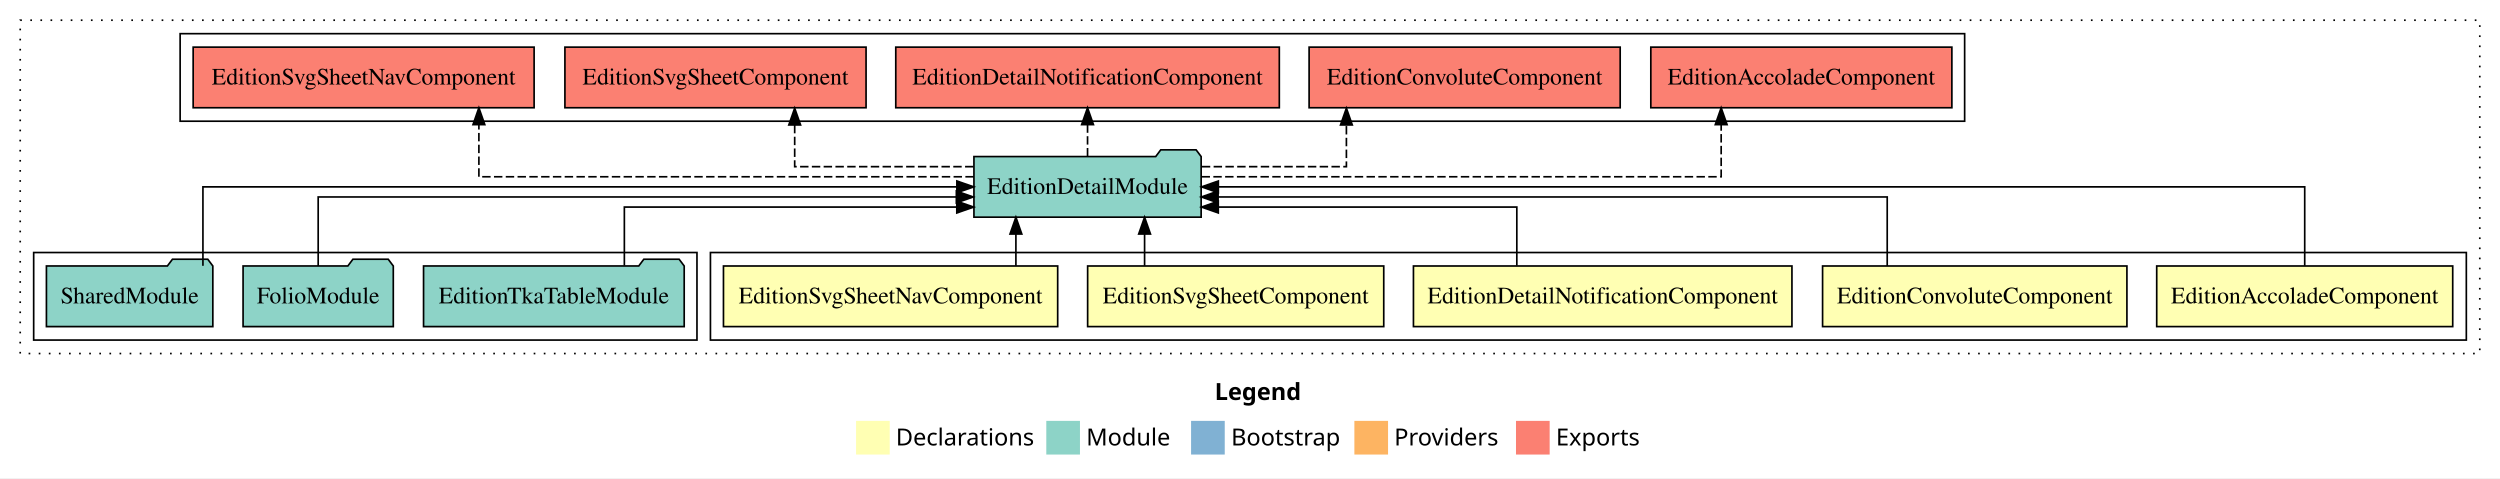
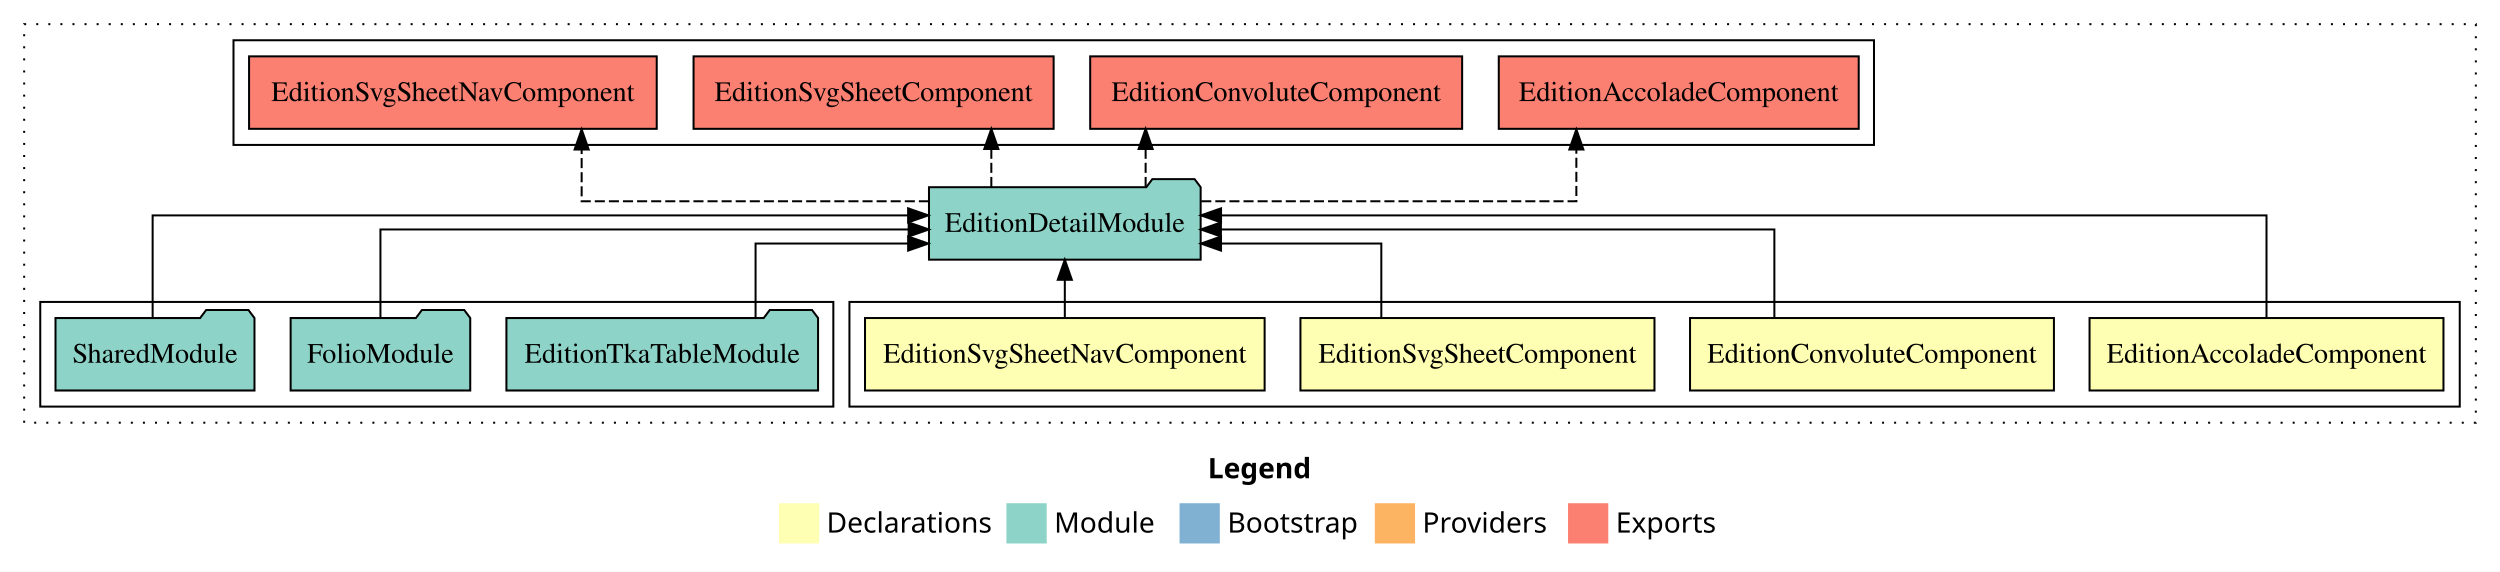
- <svg xmlns="http://www.w3.org/2000/svg" width="1485pt" height="284pt" viewBox="0.00 0.00 1485.00 284.00">
+ <svg xmlns="http://www.w3.org/2000/svg" width="1242pt" height="284pt" viewBox="0.00 0.00 1242.00 284.00">
  <g id="graph0" class="graph" transform="scale(1 1) rotate(0) translate(4 280)">
-     <polygon fill="#ffffff" stroke="transparent" points="-4,4 -4,-280 1481,-280 1481,4 -4,4" />
-     <text text-anchor="start" x="717.509" y="-42.4" font-family="sans-serif" font-weight="bold" font-size="14.00" fill="#000000">Legend</text>
-     <polygon fill="#ffffb3" stroke="transparent" points="504.5,-10 504.5,-30 524.5,-30 524.5,-10 504.5,-10" />
-     <text text-anchor="start" x="528.129" y="-15.4" font-family="sans-serif" font-size="14.00" fill="#000000">  Declarations</text>
-     <polygon fill="#8dd3c7" stroke="transparent" points="617.5,-10 617.5,-30 637.5,-30 637.5,-10 617.5,-10" />
-     <text text-anchor="start" x="641.225" y="-15.4" font-family="sans-serif" font-size="14.00" fill="#000000">  Module</text>
-     <polygon fill="#80b1d3" stroke="transparent" points="703.5,-10 703.5,-30 723.5,-30 723.5,-10 703.5,-10" />
-     <text text-anchor="start" x="727.281" y="-15.4" font-family="sans-serif" font-size="14.00" fill="#000000">  Bootstrap</text>
-     <polygon fill="#fdb462" stroke="transparent" points="800.5,-10 800.5,-30 820.5,-30 820.5,-10 800.5,-10" />
-     <text text-anchor="start" x="824.173" y="-15.4" font-family="sans-serif" font-size="14.00" fill="#000000">  Providers</text>
-     <polygon fill="#fb8072" stroke="transparent" points="896.5,-10 896.5,-30 916.5,-30 916.5,-10 896.5,-10" />
-     <text text-anchor="start" x="920.226" y="-15.4" font-family="sans-serif" font-size="14.00" fill="#000000">  Exports</text>
+     <polygon fill="#ffffff" stroke="transparent" points="-4,4 -4,-280 1238,-280 1238,4 -4,4" />
+     <text text-anchor="start" x="596.009" y="-42.4" font-family="sans-serif" font-weight="bold" font-size="14.00" fill="#000000">Legend</text>
+     <polygon fill="#ffffb3" stroke="transparent" points="383,-10 383,-30 403,-30 403,-10 383,-10" />
+     <text text-anchor="start" x="406.629" y="-15.4" font-family="sans-serif" font-size="14.00" fill="#000000">  Declarations</text>
+     <polygon fill="#8dd3c7" stroke="transparent" points="496,-10 496,-30 516,-30 516,-10 496,-10" />
+     <text text-anchor="start" x="519.725" y="-15.4" font-family="sans-serif" font-size="14.00" fill="#000000">  Module</text>
+     <polygon fill="#80b1d3" stroke="transparent" points="582,-10 582,-30 602,-30 602,-10 582,-10" />
+     <text text-anchor="start" x="605.781" y="-15.4" font-family="sans-serif" font-size="14.00" fill="#000000">  Bootstrap</text>
+     <polygon fill="#fdb462" stroke="transparent" points="679,-10 679,-30 699,-30 699,-10 679,-10" />
+     <text text-anchor="start" x="702.673" y="-15.4" font-family="sans-serif" font-size="14.00" fill="#000000">  Providers</text>
+     <polygon fill="#fb8072" stroke="transparent" points="775,-10 775,-30 795,-30 795,-10 775,-10" />
+     <text text-anchor="start" x="798.726" y="-15.4" font-family="sans-serif" font-size="14.00" fill="#000000">  Exports</text>
    <g id="clust1" class="cluster">
-       <polygon fill="none" stroke="#000000" stroke-dasharray="1,5" points="8,-70 8,-268 1469,-268 1469,-70 8,-70" />
+       <polygon fill="none" stroke="#000000" stroke-dasharray="1,5" points="8,-70 8,-268 1226,-268 1226,-70 8,-70" />
    </g>
    <g id="clust2" class="cluster">
-       <polygon fill="none" stroke="#000000" points="418,-78 418,-130 1461,-130 1461,-78 418,-78" />
+       <polygon fill="none" stroke="#000000" points="418,-78 418,-130 1218,-130 1218,-78 418,-78" />
+     </g>
+     <g id="clust7" class="cluster">
+       <polygon fill="none" stroke="#000000" points="16,-78 16,-130 410,-130 410,-78 16,-78" />
    </g>
    <g id="clust8" class="cluster">
-       <polygon fill="none" stroke="#000000" points="16,-78 16,-130 410,-130 410,-78 16,-78" />
-     </g>
-     <g id="clust9" class="cluster">
-       <polygon fill="none" stroke="#000000" points="103,-208 103,-260 1163,-260 1163,-208 103,-208" />
+       <polygon fill="none" stroke="#000000" points="112,-208 112,-260 927,-260 927,-208 112,-208" />
    </g>
    <g id="node1" class="node">
-       <polygon fill="#ffffb3" stroke="#000000" points="1452.913,-122 1277.087,-122 1277.087,-86 1452.913,-86 1452.913,-122" />
-       <text text-anchor="middle" x="1365" y="-99.8" font-family="Times,serif" font-size="14.00" fill="#000000">EditionAccoladeComponent</text>
+       <polygon fill="#ffffb3" stroke="#000000" points="1209.913,-122 1034.087,-122 1034.087,-86 1209.913,-86 1209.913,-122" />
+       <text text-anchor="middle" x="1122" y="-99.8" font-family="Times,serif" font-size="14.00" fill="#000000">EditionAccoladeComponent</text>
    </g>
-     <g id="node6" class="node">
-       <polygon fill="#8dd3c7" stroke="#000000" points="709.482,-187 706.482,-191 685.482,-191 682.482,-187 574.518,-187 574.518,-151 709.482,-151 709.482,-187" />
-       <text text-anchor="middle" x="642" y="-164.8" font-family="Times,serif" font-size="14.00" fill="#000000">EditionDetailModule</text>
+     <g id="node5" class="node">
+       <polygon fill="#8dd3c7" stroke="#000000" points="592.482,-187 589.482,-191 568.482,-191 565.482,-187 457.518,-187 457.518,-151 592.482,-151 592.482,-187" />
+       <text text-anchor="middle" x="525" y="-164.8" font-family="Times,serif" font-size="14.00" fill="#000000">EditionDetailModule</text>
    </g>
    <g id="edge1" class="edge">
-       <path fill="none" stroke="#000000" d="M1365,-122.106C1365,-141.339 1365,-169 1365,-169 1365,-169 719.693,-169 719.693,-169" />
-       <polygon fill="#000000" stroke="#000000" points="719.693,-165.5 709.693,-169 719.693,-172.5 719.693,-165.5" />
+       <path fill="none" stroke="#000000" d="M1122,-122.129C1122,-142.572 1122,-173 1122,-173 1122,-173 602.612,-173 602.612,-173" />
+       <polygon fill="#000000" stroke="#000000" points="602.612,-169.5 592.612,-173 602.612,-176.5 602.612,-169.5" />
    </g>
    <g id="node2" class="node">
-       <polygon fill="#ffffb3" stroke="#000000" points="1259.389,-122 1078.611,-122 1078.611,-86 1259.389,-86 1259.389,-122" />
-       <text text-anchor="middle" x="1169" y="-99.8" font-family="Times,serif" font-size="14.00" fill="#000000">EditionConvoluteComponent</text>
+       <polygon fill="#ffffb3" stroke="#000000" points="1016.389,-122 835.611,-122 835.611,-86 1016.389,-86 1016.389,-122" />
+       <text text-anchor="middle" x="926" y="-99.8" font-family="Times,serif" font-size="14.00" fill="#000000">EditionConvoluteComponent</text>
    </g>
    <g id="edge2" class="edge">
-       <path fill="none" stroke="#000000" d="M1117.006,-122.022C1117.006,-139.373 1117.006,-163 1117.006,-163 1117.006,-163 719.552,-163 719.552,-163" />
-       <polygon fill="#000000" stroke="#000000" points="719.552,-159.5 709.552,-163 719.552,-166.5 719.552,-159.5" />
+       <path fill="none" stroke="#000000" d="M877.506,-122.267C877.506,-140.555 877.506,-166 877.506,-166 877.506,-166 602.55,-166 602.55,-166" />
+       <polygon fill="#000000" stroke="#000000" points="602.55,-162.5 592.55,-166 602.549,-169.5 602.55,-162.5" />
    </g>
    <g id="node3" class="node">
-       <polygon fill="#ffffb3" stroke="#000000" points="1060.414,-122 835.586,-122 835.586,-86 1060.414,-86 1060.414,-122" />
-       <text text-anchor="middle" x="948" y="-99.8" font-family="Times,serif" font-size="14.00" fill="#000000">EditionDetailNotificationComponent</text>
-     </g>
-     <g id="edge3" class="edge">
-       <path fill="none" stroke="#000000" d="M896.994,-122.24C896.994,-137.571 896.994,-157 896.994,-157 896.994,-157 719.664,-157 719.664,-157" />
-       <polygon fill="#000000" stroke="#000000" points="719.664,-153.5 709.664,-157 719.664,-160.5 719.664,-153.5" />
-     </g>
-     <g id="node4" class="node">
      <polygon fill="#ffffb3" stroke="#000000" points="817.942,-122 642.058,-122 642.058,-86 817.942,-86 817.942,-122" />
      <text text-anchor="middle" x="730" y="-99.8" font-family="Times,serif" font-size="14.00" fill="#000000">EditionSvgSheetComponent</text>
    </g>
-     <g id="edge4" class="edge">
-       <path fill="none" stroke="#000000" d="M675.885,-122.106C675.885,-122.106 675.885,-140.991 675.885,-140.991" />
-       <polygon fill="#000000" stroke="#000000" points="672.385,-140.991 675.885,-150.991 679.385,-140.991 672.385,-140.991" />
+     <g id="edge3" class="edge">
+       <path fill="none" stroke="#000000" d="M682.237,-122.009C682.237,-138.049 682.237,-159 682.237,-159 682.237,-159 602.595,-159 602.595,-159" />
+       <polygon fill="#000000" stroke="#000000" points="602.595,-155.5 592.595,-159 602.595,-162.5 602.595,-155.5" />
    </g>
-     <g id="node5" class="node">
+     <g id="node4" class="node">
      <polygon fill="#ffffb3" stroke="#000000" points="624.263,-122 425.737,-122 425.737,-86 624.263,-86 624.263,-122" />
      <text text-anchor="middle" x="525" y="-99.8" font-family="Times,serif" font-size="14.00" fill="#000000">EditionSvgSheetNavComponent</text>
    </g>
-     <g id="edge5" class="edge">
-       <path fill="none" stroke="#000000" d="M599.445,-122.106C599.445,-122.106 599.445,-140.991 599.445,-140.991" />
-       <polygon fill="#000000" stroke="#000000" points="595.945,-140.991 599.445,-150.991 602.945,-140.991 595.945,-140.991" />
+     <g id="edge4" class="edge">
+       <path fill="none" stroke="#000000" d="M525,-122.106C525,-122.106 525,-140.991 525,-140.991" />
+       <polygon fill="#000000" stroke="#000000" points="521.5,-140.991 525,-150.991 528.5,-140.991 521.5,-140.991" />
+     </g>
+     <g id="node9" class="node">
+       <polygon fill="#fb8072" stroke="#000000" points="919.412,-252 740.588,-252 740.588,-216 919.412,-216 919.412,-252" />
+       <text text-anchor="middle" x="830" y="-229.8" font-family="Times,serif" font-size="14.00" fill="#000000">EditionAccoladeComponent </text>
+     </g>
+     <g id="edge8" class="edge">
+       <path fill="none" stroke="#000000" stroke-dasharray="5,2" d="M592.769,-180C668.052,-180 779.132,-180 779.132,-180 779.132,-180 779.132,-205.718 779.132,-205.718" />
+       <polygon fill="#000000" stroke="#000000" points="775.632,-205.718 779.132,-215.718 782.632,-205.718 775.632,-205.718" />
    </g>
    <g id="node10" class="node">
-       <polygon fill="#fb8072" stroke="#000000" points="1155.412,-252 976.588,-252 976.588,-216 1155.412,-216 1155.412,-252" />
-       <text text-anchor="middle" x="1066" y="-229.8" font-family="Times,serif" font-size="14.00" fill="#000000">EditionAccoladeComponent </text>
+       <polygon fill="#fb8072" stroke="#000000" points="722.39,-252 537.61,-252 537.61,-216 722.39,-216 722.39,-252" />
+       <text text-anchor="middle" x="630" y="-229.8" font-family="Times,serif" font-size="14.00" fill="#000000">EditionConvoluteComponent </text>
    </g>
    <g id="edge9" class="edge">
-       <path fill="none" stroke="#000000" stroke-dasharray="5,2" d="M709.723,-175C818.084,-175 1018.375,-175 1018.375,-175 1018.375,-175 1018.375,-205.977 1018.375,-205.977" />
-       <polygon fill="#000000" stroke="#000000" points="1014.875,-205.977 1018.375,-215.977 1021.875,-205.977 1014.875,-205.977" />
+       <path fill="none" stroke="#000000" stroke-dasharray="5,2" d="M565.148,-187.106C565.148,-187.106 565.148,-205.991 565.148,-205.991" />
+       <polygon fill="#000000" stroke="#000000" points="561.648,-205.991 565.148,-215.991 568.648,-205.991 561.648,-205.991" />
    </g>
    <g id="node11" class="node">
-       <polygon fill="#fb8072" stroke="#000000" points="958.39,-252 773.61,-252 773.61,-216 958.39,-216 958.39,-252" />
-       <text text-anchor="middle" x="866" y="-229.8" font-family="Times,serif" font-size="14.00" fill="#000000">EditionConvoluteComponent </text>
+       <polygon fill="#fb8072" stroke="#000000" points="519.442,-252 340.558,-252 340.558,-216 519.442,-216 519.442,-252" />
+       <text text-anchor="middle" x="430" y="-229.8" font-family="Times,serif" font-size="14.00" fill="#000000">EditionSvgSheetComponent </text>
    </g>
    <g id="edge10" class="edge">
-       <path fill="none" stroke="#000000" stroke-dasharray="5,2" d="M709.89,-181C751.081,-181 795.763,-181 795.763,-181 795.763,-181 795.763,-205.76 795.763,-205.76" />
-       <polygon fill="#000000" stroke="#000000" points="792.263,-205.76 795.763,-215.76 799.263,-205.76 792.263,-205.76" />
+       <path fill="none" stroke="#000000" stroke-dasharray="5,2" d="M488.49,-187.106C488.49,-187.106 488.49,-205.991 488.49,-205.991" />
+       <polygon fill="#000000" stroke="#000000" points="484.99,-205.991 488.49,-215.991 491.99,-205.991 484.99,-205.991" />
    </g>
    <g id="node12" class="node">
-       <polygon fill="#fb8072" stroke="#000000" points="755.914,-252 528.086,-252 528.086,-216 755.914,-216 755.914,-252" />
-       <text text-anchor="middle" x="642" y="-229.8" font-family="Times,serif" font-size="14.00" fill="#000000">EditionDetailNotificationComponent </text>
+       <polygon fill="#fb8072" stroke="#000000" points="322.263,-252 119.737,-252 119.737,-216 322.263,-216 322.263,-252" />
+       <text text-anchor="middle" x="221" y="-229.8" font-family="Times,serif" font-size="14.00" fill="#000000">EditionSvgSheetNavComponent </text>
    </g>
    <g id="edge11" class="edge">
-       <path fill="none" stroke="#000000" stroke-dasharray="5,2" d="M642,-187.106C642,-187.106 642,-205.991 642,-205.991" />
-       <polygon fill="#000000" stroke="#000000" points="638.5,-205.991 642,-215.991 645.5,-205.991 638.5,-205.991" />
+       <path fill="none" stroke="#000000" stroke-dasharray="5,2" d="M457.497,-180C386.5,-180 284.962,-180 284.962,-180 284.962,-180 284.962,-205.718 284.962,-205.718" />
+       <polygon fill="#000000" stroke="#000000" points="281.462,-205.718 284.962,-215.718 288.462,-205.718 281.462,-205.718" />
    </g>
-     <g id="node13" class="node">
-       <polygon fill="#fb8072" stroke="#000000" points="510.442,-252 331.558,-252 331.558,-216 510.442,-216 510.442,-252" />
-       <text text-anchor="middle" x="421" y="-229.8" font-family="Times,serif" font-size="14.00" fill="#000000">EditionSvgSheetComponent </text>
-     </g>
-     <g id="edge12" class="edge">
-       <path fill="none" stroke="#000000" stroke-dasharray="5,2" d="M574.246,-181C525.403,-181 468.045,-181 468.045,-181 468.045,-181 468.045,-205.76 468.045,-205.76" />
-       <polygon fill="#000000" stroke="#000000" points="464.545,-205.76 468.045,-215.76 471.545,-205.76 464.545,-205.76" />
-     </g>
-     <g id="node14" class="node">
-       <polygon fill="#fb8072" stroke="#000000" points="313.263,-252 110.737,-252 110.737,-216 313.263,-216 313.263,-252" />
-       <text text-anchor="middle" x="212" y="-229.8" font-family="Times,serif" font-size="14.00" fill="#000000">EditionSvgSheetNavComponent </text>
-     </g>
-     <g id="edge13" class="edge">
-       <path fill="none" stroke="#000000" stroke-dasharray="5,2" d="M574.422,-175C469.779,-175 280.462,-175 280.462,-175 280.462,-175 280.462,-205.977 280.462,-205.977" />
-       <polygon fill="#000000" stroke="#000000" points="276.962,-205.977 280.462,-215.977 283.962,-205.977 276.962,-205.977" />
-     </g>
-     <g id="node7" class="node">
+     <g id="node6" class="node">
      <polygon fill="#8dd3c7" stroke="#000000" points="402.414,-122 399.414,-126 378.414,-126 375.414,-122 247.586,-122 247.586,-86 402.414,-86 402.414,-122" />
      <text text-anchor="middle" x="325" y="-99.8" font-family="Times,serif" font-size="14.00" fill="#000000">EditionTkaTableModule</text>
    </g>
-     <g id="edge6" class="edge">
-       <path fill="none" stroke="#000000" d="M366.868,-122.24C366.868,-137.571 366.868,-157 366.868,-157 366.868,-157 564.343,-157 564.343,-157" />
-       <polygon fill="#000000" stroke="#000000" points="564.343,-160.5 574.343,-157 564.343,-153.5 564.343,-160.5" />
+     <g id="edge5" class="edge">
+       <path fill="none" stroke="#000000" d="M371.368,-122.009C371.368,-138.049 371.368,-159 371.368,-159 371.368,-159 447.168,-159 447.168,-159" />
+       <polygon fill="#000000" stroke="#000000" points="447.168,-162.5 457.168,-159 447.168,-155.5 447.168,-162.5" />
    </g>
-     <g id="node8" class="node">
+     <g id="node7" class="node">
      <polygon fill="#8dd3c7" stroke="#000000" points="229.614,-122 226.614,-126 205.614,-126 202.614,-122 140.386,-122 140.386,-86 229.614,-86 229.614,-122" />
      <text text-anchor="middle" x="185" y="-99.8" font-family="Times,serif" font-size="14.00" fill="#000000">FolioModule</text>
    </g>
-     <g id="edge7" class="edge">
-       <path fill="none" stroke="#000000" d="M185,-122.022C185,-139.373 185,-163 185,-163 185,-163 564.076,-163 564.076,-163" />
-       <polygon fill="#000000" stroke="#000000" points="564.076,-166.5 574.076,-163 564.076,-159.5 564.076,-166.5" />
+     <g id="edge6" class="edge">
+       <path fill="none" stroke="#000000" d="M185,-122.267C185,-140.555 185,-166 185,-166 185,-166 447.42,-166 447.42,-166" />
+       <polygon fill="#000000" stroke="#000000" points="447.421,-169.5 457.42,-166 447.42,-162.5 447.421,-169.5" />
    </g>
-     <g id="node9" class="node">
+     <g id="node8" class="node">
      <polygon fill="#8dd3c7" stroke="#000000" points="122.423,-122 119.423,-126 98.423,-126 95.423,-122 23.577,-122 23.577,-86 122.423,-86 122.423,-122" />
      <text text-anchor="middle" x="73" y="-99.8" font-family="Times,serif" font-size="14.00" fill="#000000">SharedModule</text>
    </g>
-     <g id="edge8" class="edge">
-       <path fill="none" stroke="#000000" d="M116.54,-122.106C116.54,-141.339 116.54,-169 116.54,-169 116.54,-169 564.381,-169 564.381,-169" />
-       <polygon fill="#000000" stroke="#000000" points="564.381,-172.5 574.381,-169 564.381,-165.5 564.381,-172.5" />
+     <g id="edge7" class="edge">
+       <path fill="none" stroke="#000000" d="M71.829,-122.129C71.829,-142.572 71.829,-173 71.829,-173 71.829,-173 447.156,-173 447.156,-173" />
+       <polygon fill="#000000" stroke="#000000" points="447.156,-176.5 457.156,-173 447.156,-169.5 447.156,-176.5" />
    </g>
  </g>
</svg>
